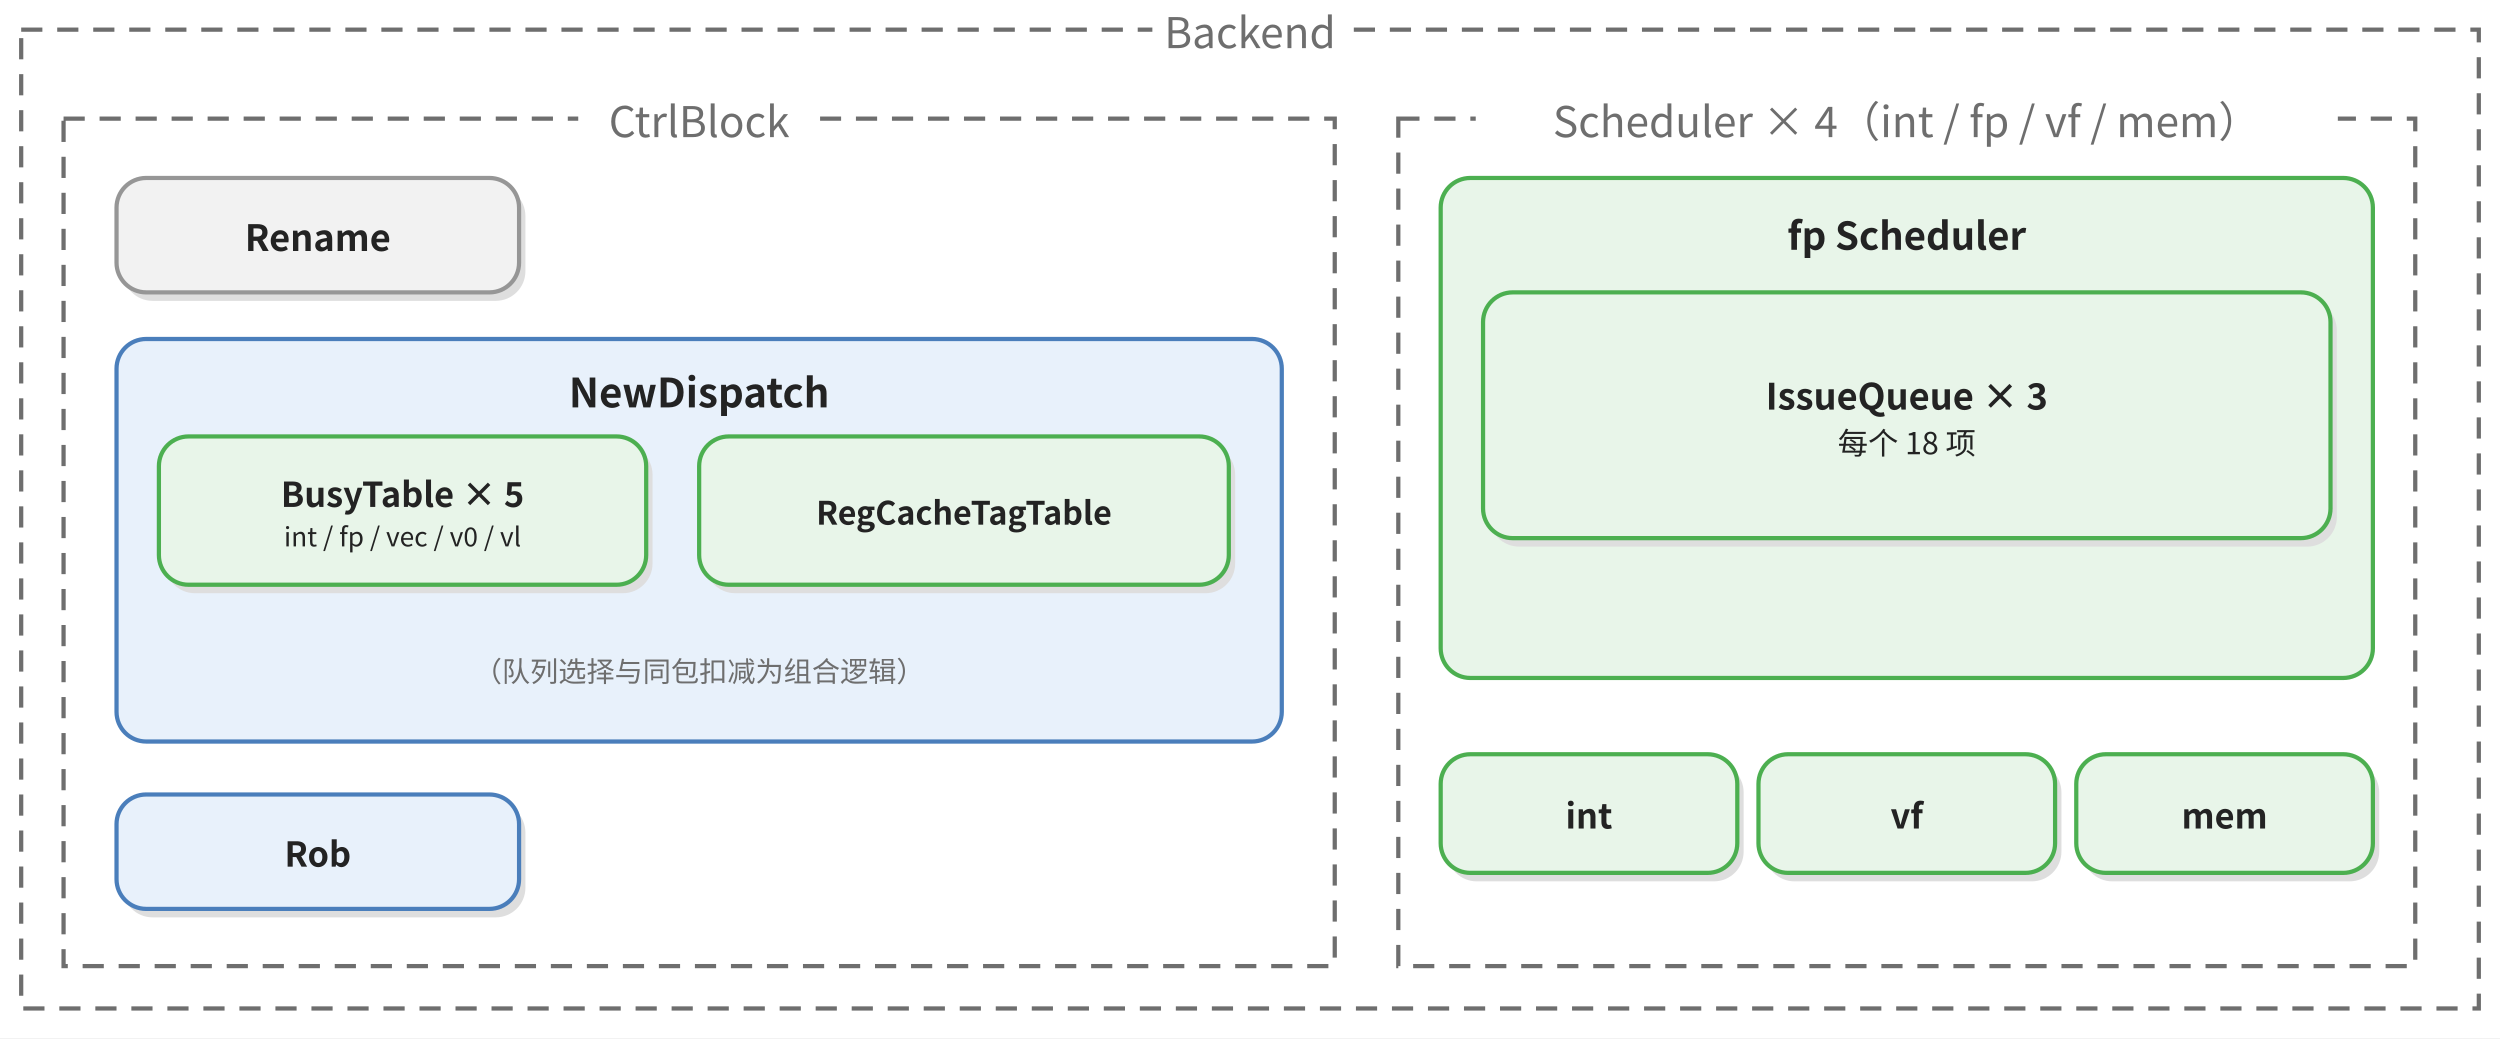
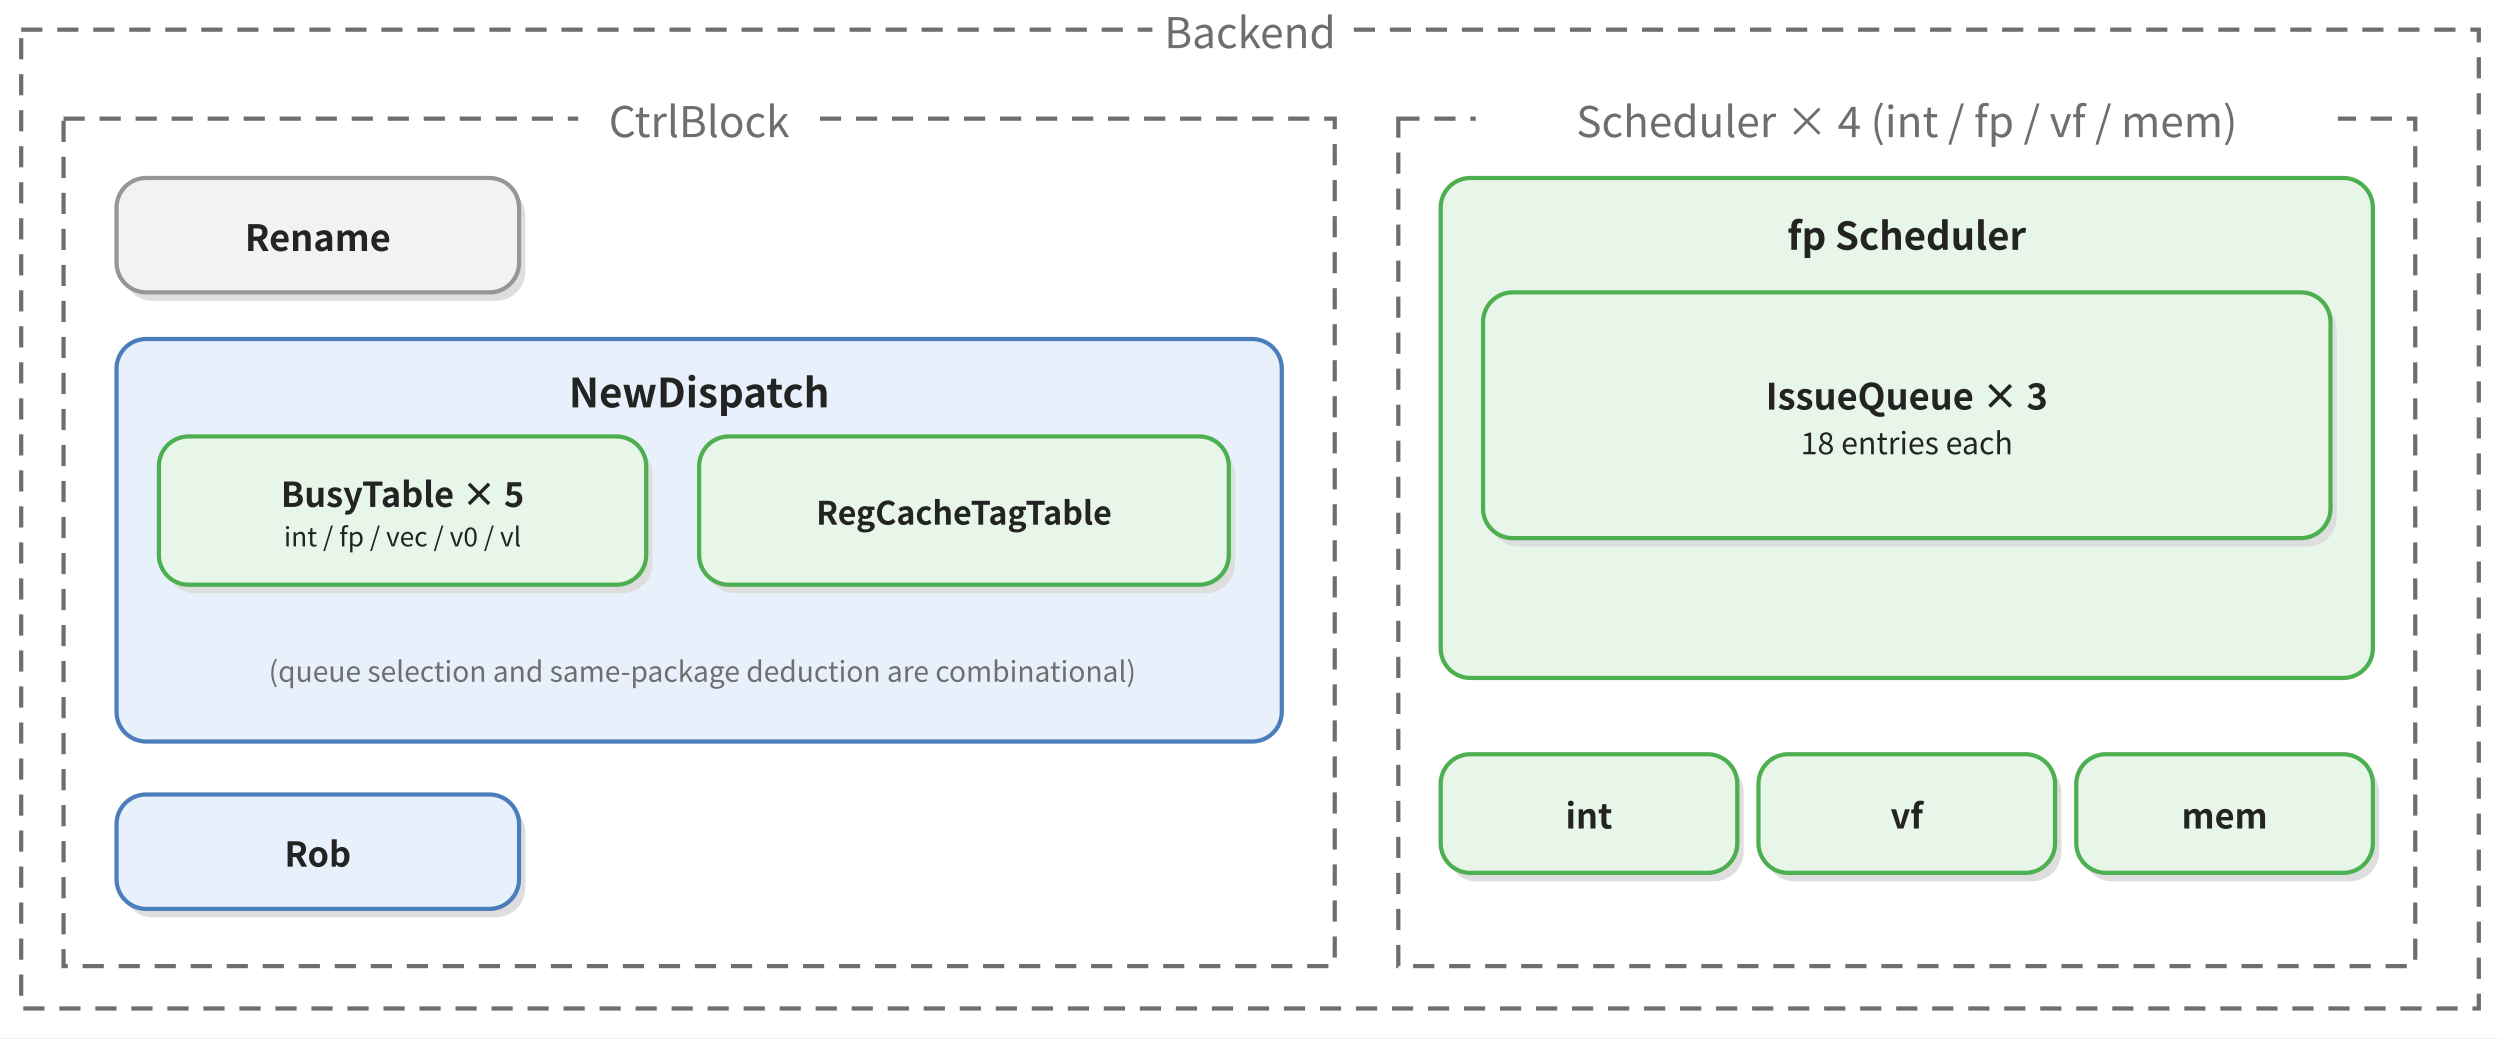
- <svg xmlns="http://www.w3.org/2000/svg" width="1180" height="490" viewBox="0 0 1180 490" font-family="'Noto Sans CJK SC','Source Han Sans SC','Microsoft YaHei','PingFang SC',sans-serif">
+ <svg xmlns="http://www.w3.org/2000/svg" width="1180" height="490" viewBox="0 0 1180 490" font-family="'Noto Sans CJK SC','Source Han Sans SC','Microsoft YaHei','PingFang SC',sans-serif" xml:space="preserve">
  <rect x="0" y="0" width="1180" height="490" fill="#ffffff" />
  <rect x="10" y="14" width="1160" height="462" rx="0" fill="none" stroke="#6E6E6E" stroke-width="2" stroke-dasharray="10 7" />
  <rect x="543.918" y="1.629" width="92.164" height="24.742" rx="0" fill="#FFFFFF" />
-   <text x="590.0" y="14" font-size="20.0" fill="#6E6E6E" text-anchor="middle" dominant-baseline="central">Backend</text>
+   <text xml:space="preserve" x="590.0" y="14" font-size="20.0" fill="#6E6E6E" text-anchor="middle" dominant-baseline="central">Backend</text>
  <rect x="30" y="56" width="600" height="400" rx="0" fill="none" stroke="#6E6E6E" stroke-width="2" stroke-dasharray="10 7" />
  <rect x="272.927" y="43.629" width="114.146" height="24.742" rx="0" fill="#FFFFFF" />
-   <text x="330.0" y="56" font-size="20.0" fill="#6E6E6E" text-anchor="middle" dominant-baseline="central">CtrlBlock</text>
+   <text xml:space="preserve" x="330.0" y="56" font-size="20.0" fill="#6E6E6E" text-anchor="middle" dominant-baseline="central">CtrlBlock</text>
  <rect x="58" y="88" width="190" height="54" rx="14" fill="#DEDEDE" />
  <rect x="55" y="84" width="190" height="54" rx="14" fill="#F2F2F2" stroke="#969696" stroke-width="2" />
-   <text x="150.0" y="111.0" font-size="17.1" fill="#232323" text-anchor="middle" dominant-baseline="central" font-weight="bold">Rename</text>
+   <text xml:space="preserve" x="150.0" y="111.0" font-size="17.1" fill="#232323" text-anchor="middle" dominant-baseline="central" font-weight="bold">Rename</text>
  <rect x="55" y="160" width="550" height="190" rx="14" fill="#E8F1FB" stroke="#4A7EBB" stroke-width="2" />
-   <text x="330" y="184" font-size="19.0" fill="#232323" text-anchor="middle" dominant-baseline="central" font-weight="bold">NewDispatch</text>
+   <text xml:space="preserve" x="330" y="184" font-size="19.0" fill="#232323" text-anchor="middle" dominant-baseline="central" font-weight="bold">NewDispatch</text>
  <rect x="78" y="210" width="230" height="70" rx="14" fill="#DEDEDE" />
  <rect x="75" y="206" width="230" height="70" rx="14" fill="#E8F5E9" stroke="#4CAF50" stroke-width="2" />
-   <text x="190.0" y="232.217" font-size="16.2" fill="#232323" text-anchor="middle" dominant-baseline="central" font-weight="bold">BusyTable × 5</text>
-   <text x="190.0" y="252.486" font-size="12.4" fill="#232323" text-anchor="middle" dominant-baseline="central">int / fp / vec / v0 / vl</text>
+   <text xml:space="preserve" x="190.0" y="232.217" font-size="16.2" fill="#232323" text-anchor="middle" dominant-baseline="central" font-weight="bold">BusyTable × 5</text>
+   <text xml:space="preserve" x="190.0" y="252.486" font-size="12.4" fill="#232323" text-anchor="middle" dominant-baseline="central">int / fp / vec / v0 / vl</text>
  <rect x="333" y="210" width="250" height="70" rx="14" fill="#DEDEDE" />
  <rect x="330" y="206" width="250" height="70" rx="14" fill="#E8F5E9" stroke="#4CAF50" stroke-width="2" />
-   <text x="455.0" y="241.0" font-size="15.2" fill="#232323" text-anchor="middle" dominant-baseline="central" font-weight="bold">RegCacheTagTable</text>
-   <text x="330" y="316" font-size="13.3" fill="#6E6E6E" text-anchor="middle" dominant-baseline="central">（队列选择与同包扣减为组合逻辑）</text>
+   <text xml:space="preserve" x="455.0" y="241.0" font-size="15.2" fill="#232323" text-anchor="middle" dominant-baseline="central" font-weight="bold">RegCacheTagTable</text>
+   <text xml:space="preserve" x="330" y="316" font-size="13.3" fill="#6E6E6E" text-anchor="middle" dominant-baseline="central"> (queue selection and same-package deduction are combinational)</text>
  <rect x="58" y="379" width="190" height="54" rx="14" fill="#DEDEDE" />
  <rect x="55" y="375" width="190" height="54" rx="14" fill="#E8F1FB" stroke="#4A7EBB" stroke-width="2" />
-   <text x="150.0" y="402.0" font-size="16.2" fill="#232323" text-anchor="middle" dominant-baseline="central" font-weight="bold">Rob</text>
+   <text xml:space="preserve" x="150.0" y="402.0" font-size="16.2" fill="#232323" text-anchor="middle" dominant-baseline="central" font-weight="bold">Rob</text>
  <rect x="660" y="56" width="480" height="400" rx="0" fill="none" stroke="#6E6E6E" stroke-width="2" stroke-dasharray="10 7" />
  <rect x="696.545" y="43.629" width="406.91" height="24.742" rx="0" fill="#FFFFFF" />
-   <text x="900.0" y="56" font-size="20.0" fill="#6E6E6E" text-anchor="middle" dominant-baseline="central">Scheduler × 4（int / fp / vf / mem）</text>
+   <text xml:space="preserve" x="900.0" y="56" font-size="20.0" fill="#6E6E6E" text-anchor="middle" dominant-baseline="central">Scheduler × 4 (int / fp / vf / mem)</text>
  <rect x="680" y="84" width="440" height="236" rx="14" fill="#E8F5E9" stroke="#4CAF50" stroke-width="2" />
-   <text x="900" y="110" font-size="18.1" fill="#232323" text-anchor="middle" dominant-baseline="central" font-weight="bold">fp Scheduler</text>
+   <text xml:space="preserve" x="900" y="110" font-size="18.1" fill="#232323" text-anchor="middle" dominant-baseline="central" font-weight="bold">fp Scheduler</text>
  <rect x="703" y="142" width="400" height="116" rx="14" fill="#DEDEDE" />
  <rect x="700" y="138" width="400" height="116" rx="14" fill="#E8F5E9" stroke="#4CAF50" stroke-width="2" />
-   <text x="900.0" y="185.865" font-size="17.1" fill="#232323" text-anchor="middle" dominant-baseline="central" font-weight="bold">IssueQueue × 3</text>
-   <text x="900.0" y="208.162" font-size="14.3" fill="#232323" text-anchor="middle" dominant-baseline="central">每个 18 项</text>
+   <text xml:space="preserve" x="900.0" y="185.865" font-size="17.1" fill="#232323" text-anchor="middle" dominant-baseline="central" font-weight="bold">IssueQueue × 3</text>
+   <text xml:space="preserve" x="900.0" y="208.162" font-size="14.3" fill="#232323" text-anchor="middle" dominant-baseline="central">18 entries each</text>
  <rect x="683" y="360" width="140" height="56" rx="14" fill="#DEDEDE" />
  <rect x="680" y="356" width="140" height="56" rx="14" fill="#E8F5E9" stroke="#4CAF50" stroke-width="2" />
-   <text x="750.0" y="384.0" font-size="16.2" fill="#232323" text-anchor="middle" dominant-baseline="central" font-weight="bold">int</text>
+   <text xml:space="preserve" x="750.0" y="384.0" font-size="16.2" fill="#232323" text-anchor="middle" dominant-baseline="central" font-weight="bold">int</text>
  <rect x="833" y="360" width="140" height="56" rx="14" fill="#DEDEDE" />
  <rect x="830" y="356" width="140" height="56" rx="14" fill="#E8F5E9" stroke="#4CAF50" stroke-width="2" />
-   <text x="900.0" y="384.0" font-size="16.2" fill="#232323" text-anchor="middle" dominant-baseline="central" font-weight="bold">vf</text>
+   <text xml:space="preserve" x="900.0" y="384.0" font-size="16.2" fill="#232323" text-anchor="middle" dominant-baseline="central" font-weight="bold">vf</text>
  <rect x="983" y="360" width="140" height="56" rx="14" fill="#DEDEDE" />
  <rect x="980" y="356" width="140" height="56" rx="14" fill="#E8F5E9" stroke="#4CAF50" stroke-width="2" />
-   <text x="1050.0" y="384.0" font-size="16.2" fill="#232323" text-anchor="middle" dominant-baseline="central" font-weight="bold">mem</text>
+   <text xml:space="preserve" x="1050.0" y="384.0" font-size="16.2" fill="#232323" text-anchor="middle" dominant-baseline="central" font-weight="bold">mem</text>
</svg>
